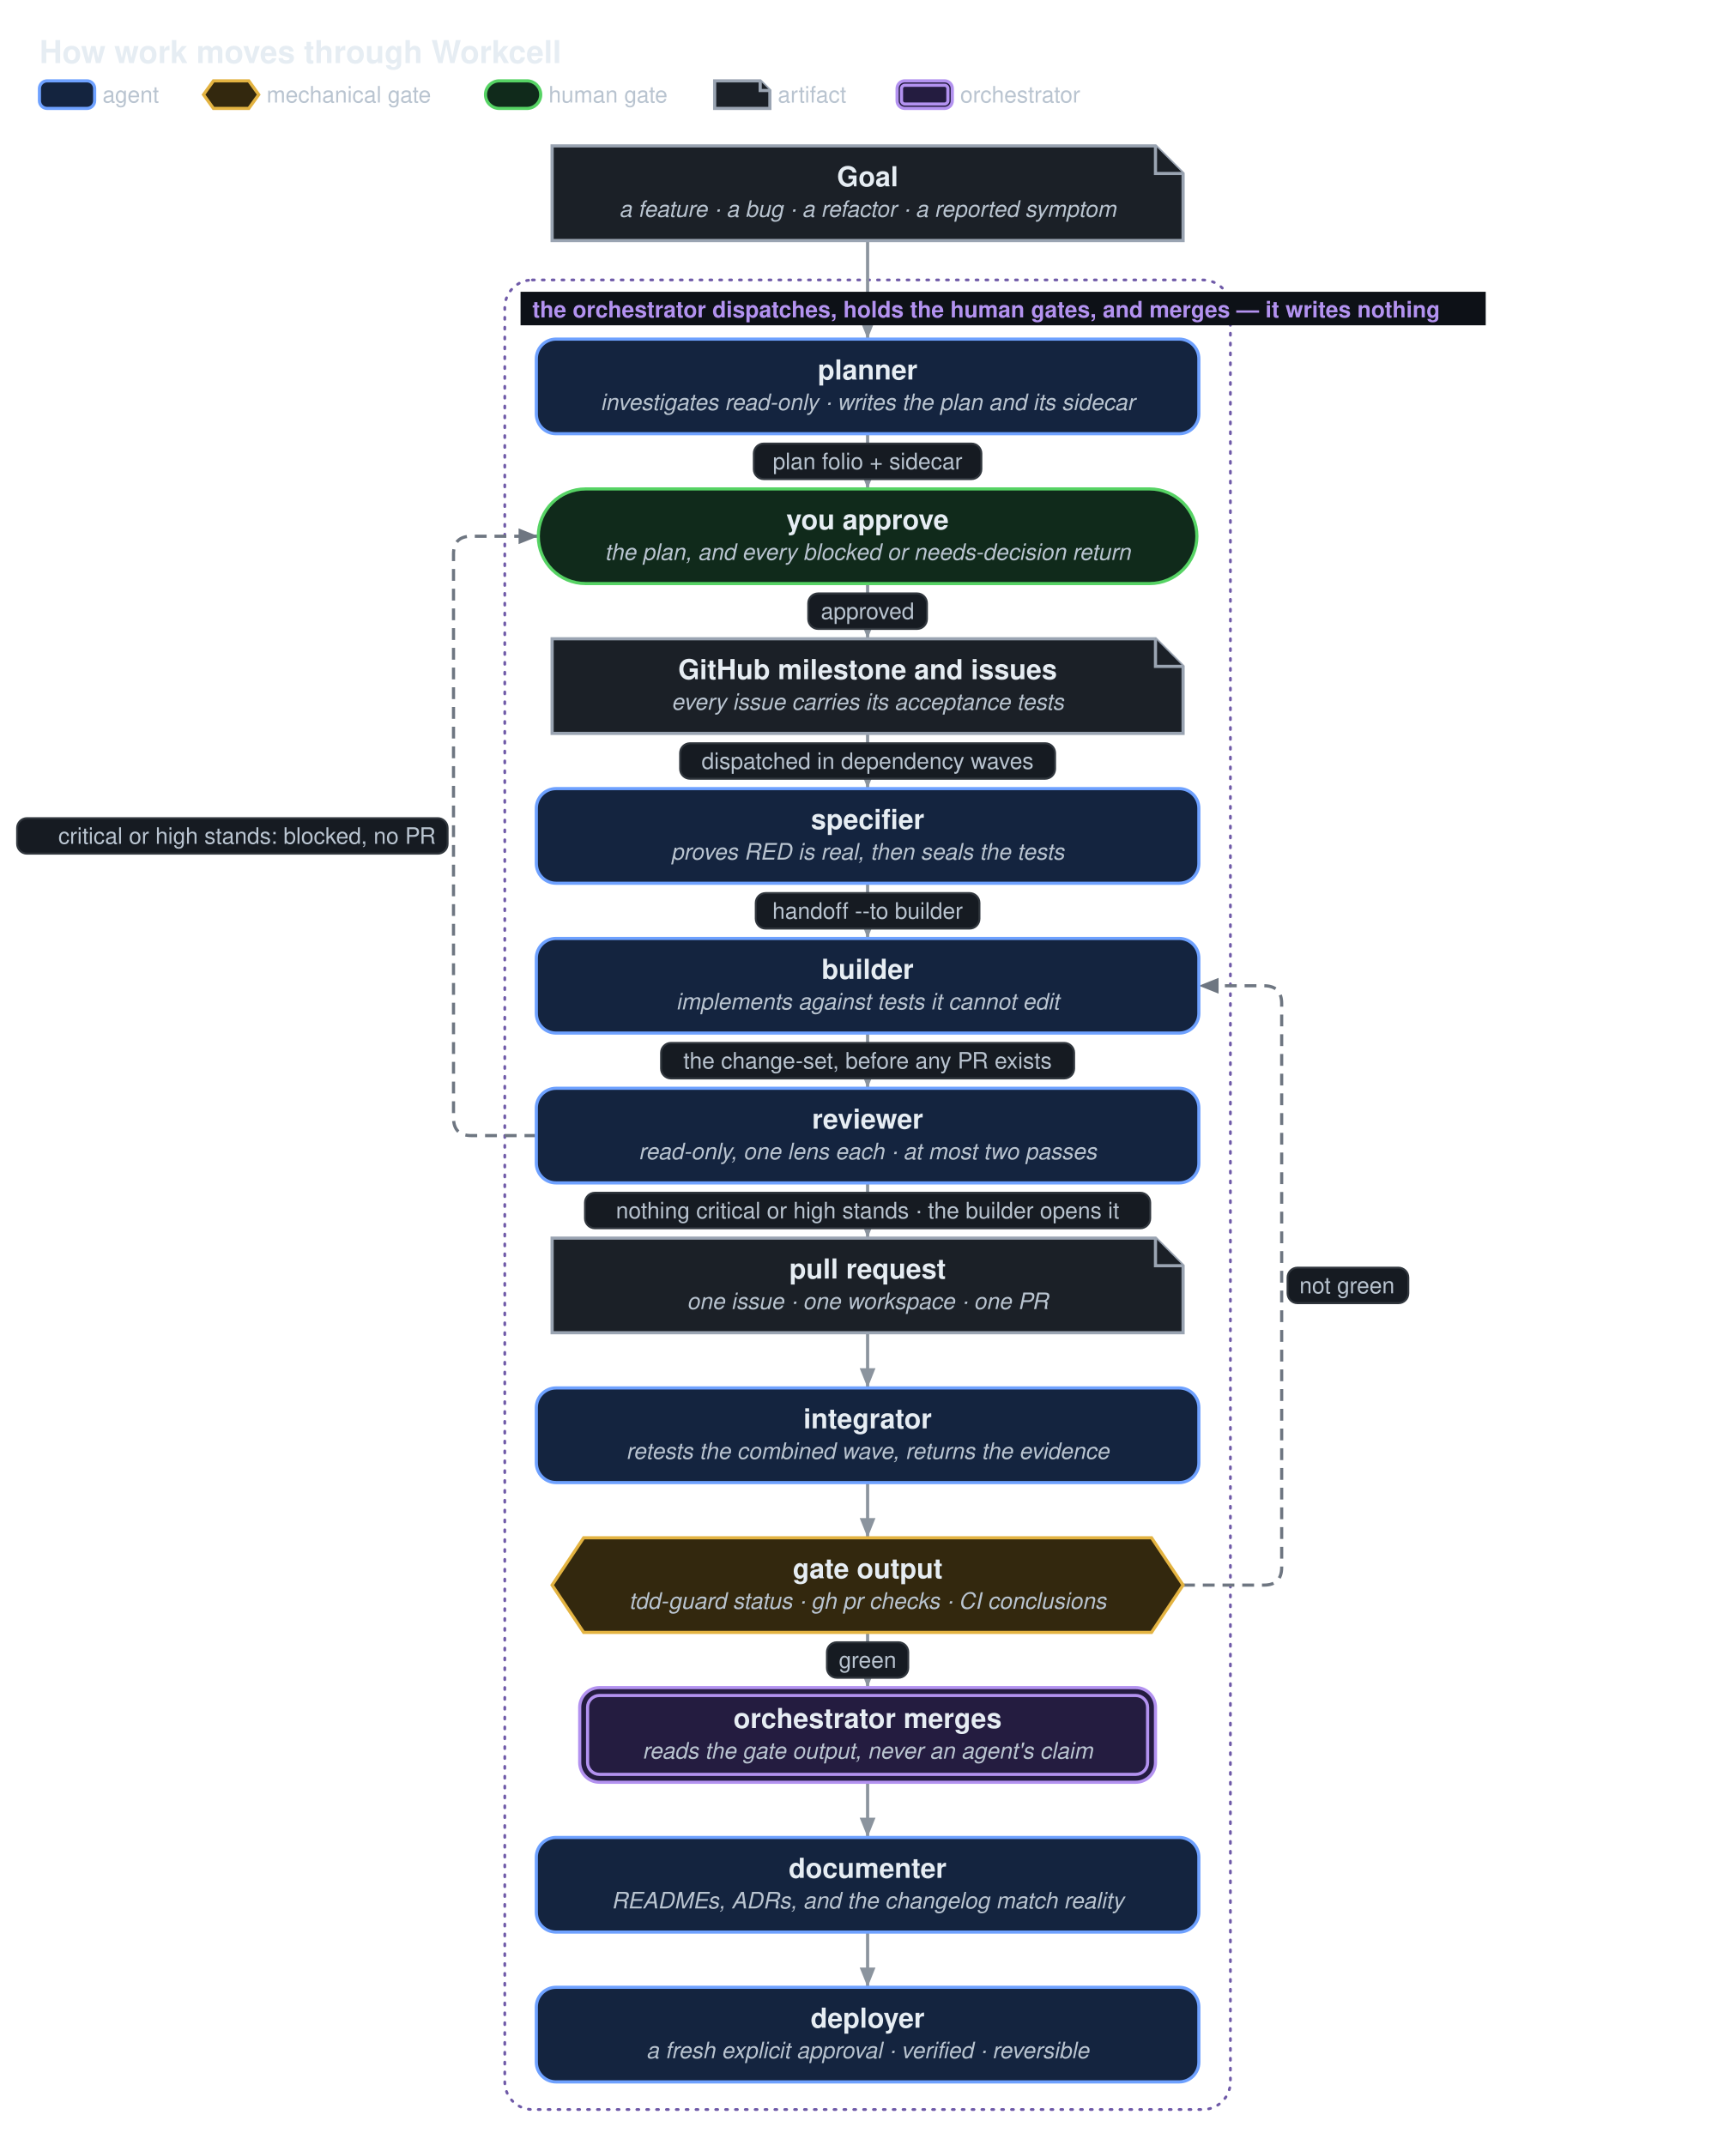
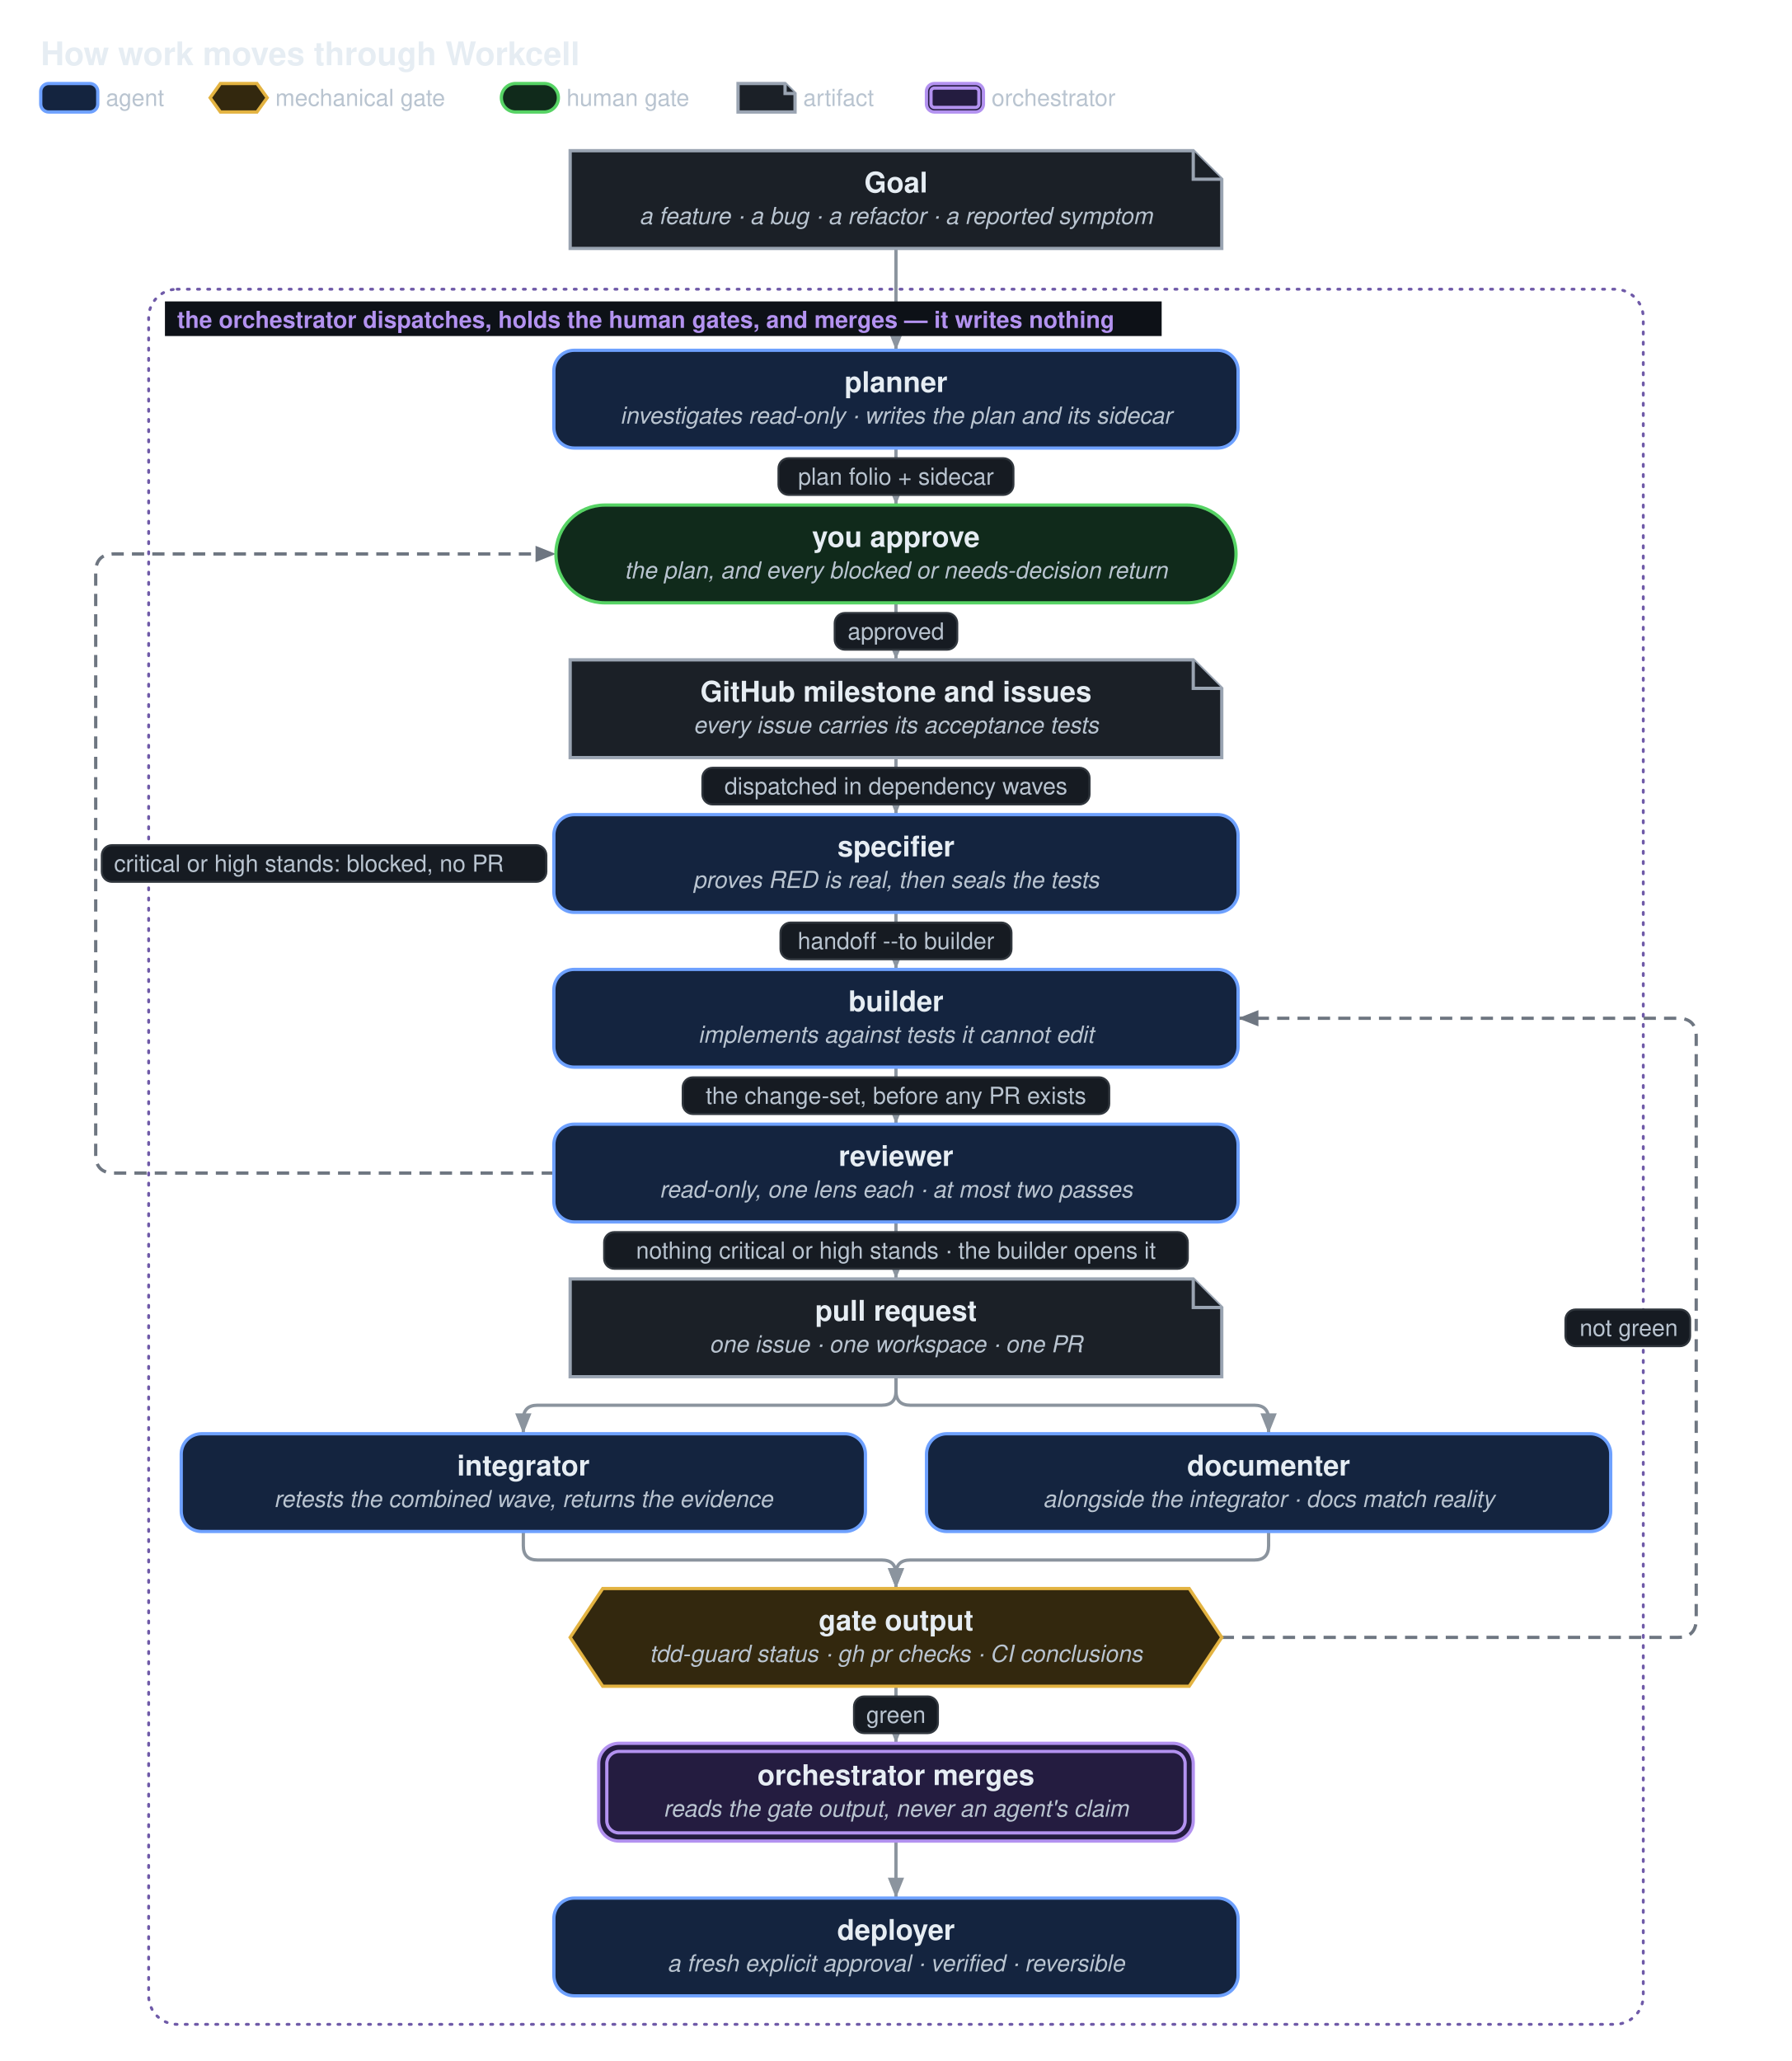
- <svg xmlns="http://www.w3.org/2000/svg" viewBox="0 0 880 1088" width="100%" preserveAspectRatio="xMidYMid meet" role="img" aria-labelledby="diagram-title diagram-desc">
+ <svg xmlns="http://www.w3.org/2000/svg" viewBox="0 0 880 1012" width="100%" preserveAspectRatio="xMidYMid meet" role="img" aria-labelledby="diagram-title diagram-desc">
  <defs>
    <marker id="arrow" markerWidth="10" markerHeight="8" refX="10" refY="4" orient="auto" markerUnits="userSpaceOnUse">
      <path d="M0,0 L10,4 L0,8 Z" fill="#8b949e" />
    </marker>
    <marker id="arrow-muted" markerWidth="10" markerHeight="8" refX="10" refY="4" orient="auto" markerUnits="userSpaceOnUse">
      <path d="M0,0 L10,4 L0,8 Z" fill="#6e7681" />
    </marker>
  </defs>
  <style>
    text{font-family:-apple-system,BlinkMacSystemFont,'Segoe UI',Helvetica,Arial,sans-serif}
    .label{font-size:14px;font-weight:600;fill:#e6edf3;text-anchor:middle}
    .sub{font-size:11.5px;font-style:italic;fill:#b9c4d0;text-anchor:middle}
    .title{font-size:16px;font-weight:700;fill:#e6edf3}
    .legend{font-size:11.5px;fill:#b9c4d0}
    .edgelabel{font-size:11.5px;fill:#b9c4d0}
    .chip{fill:#161b22;stroke:#30363d;stroke-width:1}
    .plate{fill:#0d1117}
    .edge{fill:none;stroke:#8b949e;stroke-width:1.6}
    .edge.dashed{stroke:#6e7681;stroke-dasharray:6 4}
    .frame{fill:none;stroke:#6f5aa8;stroke-width:1.4;stroke-dasharray:1 4;stroke-linecap:round}
    .frametext{font-size:11.5px;font-weight:600;fill:#b392f0}
    .crease{fill:none}
    .inner{fill:none;stroke-width:1}
    .k-agent{fill:#14243f;stroke:#6ea1ff;stroke-width:1.6}
    .k-gate{fill:#33280e;stroke:#e3b341;stroke-width:1.6}
    .k-human{fill:#102a1b;stroke:#56d364;stroke-width:1.6}
    .k-artifact{fill:#1b2027;stroke:#9aa4b2;stroke-width:1.6}
    .k-orchestrator{fill:#241c40;stroke:#b392f0;stroke-width:1.6}
  </style>
  <text class="title" x="20" y="32">How work moves through Workcell</text>
  <rect class="k-agent" x="20" y="41" width="28" height="14" rx="3.92" />
  <text class="legend" text-anchor="start" x="52" y="52">agent</text>
  <polygon class="k-gate" points="108.25,41 126.17,41 131.21,48 126.17,55 108.25,55 103.21,48" />
  <text class="legend" text-anchor="start" x="135.21" y="52">mechanical gate</text>
  <rect class="k-human" x="246.22" y="41" width="28" height="14" rx="7" />
  <text class="legend" text-anchor="start" x="278.22" y="52">human gate</text>
  <path class="k-artifact" d="M 362.44 41 L 385.54 41 L 390.44 45.9 L 390.44 55 L 362.44 55 Z" />
  <path class="k-artifact crease" d="M 385.54 41 L 385.54 45.9 L 390.44 45.9" />
  <text class="legend" text-anchor="start" x="394.44" y="52">artifact</text>
  <rect class="k-orchestrator" x="454.96" y="41" width="28" height="14" rx="3.92" />
  <rect class="k-orchestrator inner" x="457.2" y="43.24" width="23.52" height="9.52" rx="1.68" />
  <text class="legend" text-anchor="start" x="486.96" y="52">orchestrator</text>
-   <rect class="frame" x="256" y="142" width="368" height="928" rx="14" />
+   <rect class="frame" x="73" y="142" width="734" height="852" rx="14" />
  <path class="edge" marker-end="url(#arrow)" d="M 440 122 L 440 172" />
  <path class="edge" marker-end="url(#arrow)" d="M 440 220 L 440 248" />
  <path class="edge" marker-end="url(#arrow)" d="M 440 296 L 440 324" />
  <path class="edge" marker-end="url(#arrow)" d="M 440 372 L 440 400" />
  <path class="edge" marker-end="url(#arrow)" d="M 440 448 L 440 476" />
  <path class="edge" marker-end="url(#arrow)" d="M 440 524 L 440 552" />
  <path class="edge" marker-end="url(#arrow)" d="M 440 600 L 440 628" />
-   <path class="edge" marker-end="url(#arrow)" d="M 440 676 L 440 704" />
-   <path class="edge" marker-end="url(#arrow)" d="M 440 752 L 440 780" />
+   <path class="edge" marker-end="url(#arrow)" d="M 440 676 L 440 683 Q 440 690 433 690 L 264 690 Q 257 690 257 697 L 257 704" />
+   <path class="edge" marker-end="url(#arrow)" d="M 440 676 L 440 683 Q 440 690 447 690 L 616 690 Q 623 690 623 697 L 623 704" />
+   <path class="edge" marker-end="url(#arrow)" d="M 257 752 L 257 759 Q 257 766 264 766 L 433 766 Q 440 766 440 773 L 440 780" />
+   <path class="edge" marker-end="url(#arrow)" d="M 623 752 L 623 759 Q 623 766 616 766 L 447 766 Q 440 766 440 773 L 440 780" />
  <path class="edge" marker-end="url(#arrow)" d="M 440 828 L 440 856" />
  <path class="edge" marker-end="url(#arrow)" d="M 440 904 L 440 932" />
-   <path class="edge" marker-end="url(#arrow)" d="M 440 980 L 440 1008" />
-   <path class="edge dashed" marker-end="url(#arrow-muted)" d="M 600 804 L 641 804 Q 650 804 650 795 L 650 509 Q 650 500 641 500 L 608 500" />
-   <path class="edge dashed" marker-end="url(#arrow-muted)" d="M 272 576 L 239 576 Q 230 576 230 567 L 230 281 Q 230 272 239 272 L 273 272" />
-   <rect class="plate" x="264" y="148" width="489.48" height="17" />
-   <text class="frametext" x="270" y="161">the orchestrator dispatches, holds the human gates, and merges — it writes nothing</text>
+   <path class="edge dashed" marker-end="url(#arrow-muted)" d="M 600 804 L 824 804 Q 833 804 833 795 L 833 509 Q 833 500 824 500 L 608 500" />
+   <path class="edge dashed" marker-end="url(#arrow-muted)" d="M 272 576 L 56 576 Q 47 576 47 567 L 47 281 Q 47 272 56 272 L 273 272" />
+   <rect class="plate" x="81" y="148" width="489.48" height="17" />
+   <text class="frametext" x="87" y="161">the orchestrator dispatches, holds the human gates, and merges — it writes nothing</text>
  <path class="k-artifact" d="M 280 74 L 586 74 L 600 88 L 600 122 L 280 122 Z" />
  <path class="k-artifact crease" d="M 586 74 L 586 88 L 600 88" />
  <text class="label" x="440" y="94.5">Goal</text>
  <text class="sub" x="440" y="110">a feature · a bug · a refactor · a reported symptom</text>
  <rect class="k-agent" x="272" y="172" width="336" height="48" rx="10" />
  <text class="label" x="440" y="192.5">planner</text>
  <text class="sub" x="440" y="208">investigates read-only · writes the plan and its sidecar</text>
  <rect class="k-human" x="273" y="248" width="334" height="48" rx="24" />
  <text class="label" x="440" y="268.5">you approve</text>
  <text class="sub" x="440" y="284">the plan, and every blocked or needs-decision return</text>
  <path class="k-artifact" d="M 280 324 L 586 324 L 600 338 L 600 372 L 280 372 Z" />
  <path class="k-artifact crease" d="M 586 324 L 586 338 L 600 338" />
  <text class="label" x="440" y="344.5">GitHub milestone and issues</text>
  <text class="sub" x="440" y="360">every issue carries its acceptance tests</text>
  <rect class="k-agent" x="272" y="400" width="336" height="48" rx="10" />
  <text class="label" x="440" y="420.5">specifier</text>
  <text class="sub" x="440" y="436">proves RED is real, then seals the tests</text>
  <rect class="k-agent" x="272" y="476" width="336" height="48" rx="10" />
  <text class="label" x="440" y="496.5">builder</text>
  <text class="sub" x="440" y="512">implements against tests it cannot edit</text>
  <rect class="k-agent" x="272" y="552" width="336" height="48" rx="10" />
  <text class="label" x="440" y="572.5">reviewer</text>
  <text class="sub" x="440" y="588">read-only, one lens each · at most two passes</text>
  <path class="k-artifact" d="M 280 628 L 586 628 L 600 642 L 600 676 L 280 676 Z" />
  <path class="k-artifact crease" d="M 586 628 L 586 642 L 600 642" />
  <text class="label" x="440" y="648.5">pull request</text>
  <text class="sub" x="440" y="664">one issue · one workspace · one PR</text>
-   <rect class="k-agent" x="272" y="704" width="336" height="48" rx="10" />
-   <text class="label" x="440" y="724.5">integrator</text>
-   <text class="sub" x="440" y="740">retests the combined wave, returns the evidence</text>
+   <rect class="k-agent" x="89" y="704" width="336" height="48" rx="10" />
+   <text class="label" x="257" y="724.5">integrator</text>
+   <text class="sub" x="257" y="740">retests the combined wave, returns the evidence</text>
  <polygon class="k-gate" points="296,780 584,780 600,804 584,828 296,828 280,804" />
  <text class="label" x="440" y="800.5">gate output</text>
  <text class="sub" x="440" y="816">tdd-guard status · gh pr checks · CI conclusions</text>
  <rect class="k-orchestrator" x="294" y="856" width="292" height="48" rx="10" />
  <rect class="k-orchestrator inner" x="298" y="860" width="284" height="40" rx="6" />
  <text class="label" x="440" y="876.5">orchestrator merges</text>
  <text class="sub" x="440" y="892">reads the gate output, never an agent's claim</text>
+   <rect class="k-agent" x="455" y="704" width="336" height="48" rx="10" />
+   <text class="label" x="623" y="724.5">documenter</text>
+   <text class="sub" x="623" y="740">alongside the integrator · docs match reality</text>
  <rect class="k-agent" x="272" y="932" width="336" height="48" rx="10" />
-   <text class="label" x="440" y="952.5">documenter</text>
-   <text class="sub" x="440" y="968">READMEs, ADRs, and the changelog match reality</text>
-   <rect class="k-agent" x="272" y="1008" width="336" height="48" rx="10" />
-   <text class="label" x="440" y="1028.5">deployer</text>
-   <text class="sub" x="440" y="1044">a fresh explicit approval · verified · reversible</text>
+   <text class="label" x="440" y="952.5">deployer</text>
+   <text class="sub" x="440" y="968">a fresh explicit approval · verified · reversible</text>
  <rect class="chip" x="382.31" y="225" width="115.38" height="18" rx="5" />
  <text class="edgelabel" text-anchor="middle" x="440" y="238">plan folio + sidecar</text>
  <rect class="chip" x="409.91" y="301" width="60.18" height="18" rx="5" />
  <text class="edgelabel" text-anchor="middle" x="440" y="314">approved</text>
  <rect class="chip" x="344.93" y="377" width="190.14" height="18" rx="5" />
  <text class="edgelabel" text-anchor="middle" x="440" y="390">dispatched in dependency waves</text>
  <rect class="chip" x="383.29" y="453" width="113.43" height="18" rx="5" />
  <text class="edgelabel" text-anchor="middle" x="440" y="466">handoff --to builder</text>
  <rect class="chip" x="335.27" y="529" width="209.46" height="18" rx="5" />
  <text class="edgelabel" text-anchor="middle" x="440" y="542">the change-set, before any PR exists</text>
  <rect class="chip" x="296.69" y="605" width="286.62" height="18" rx="5" />
  <text class="edgelabel" text-anchor="middle" x="440" y="618">nothing critical or high stands · the builder opens it</text>
  <rect class="chip" x="419.39" y="833" width="41.21" height="18" rx="5" />
  <text class="edgelabel" text-anchor="middle" x="440" y="846">green</text>
-   <rect class="chip" x="653" y="643" width="61.22" height="18" rx="5" />
-   <text class="edgelabel" text-anchor="start" x="659" y="656">not green</text>
-   <rect class="chip" x="8.69" y="415" width="218.31" height="18" rx="5" />
-   <text class="edgelabel" text-anchor="end" x="221" y="428">critical or high stands: blocked, no PR</text>
+   <rect class="chip" x="768.78" y="643" width="61.22" height="18" rx="5" />
+   <text class="edgelabel" text-anchor="end" x="824" y="656">not green</text>
+   <rect class="chip" x="50" y="415" width="218.31" height="18" rx="5" />
+   <text class="edgelabel" text-anchor="start" x="56" y="428">critical or high stands: blocked, no PR</text>
</svg>
